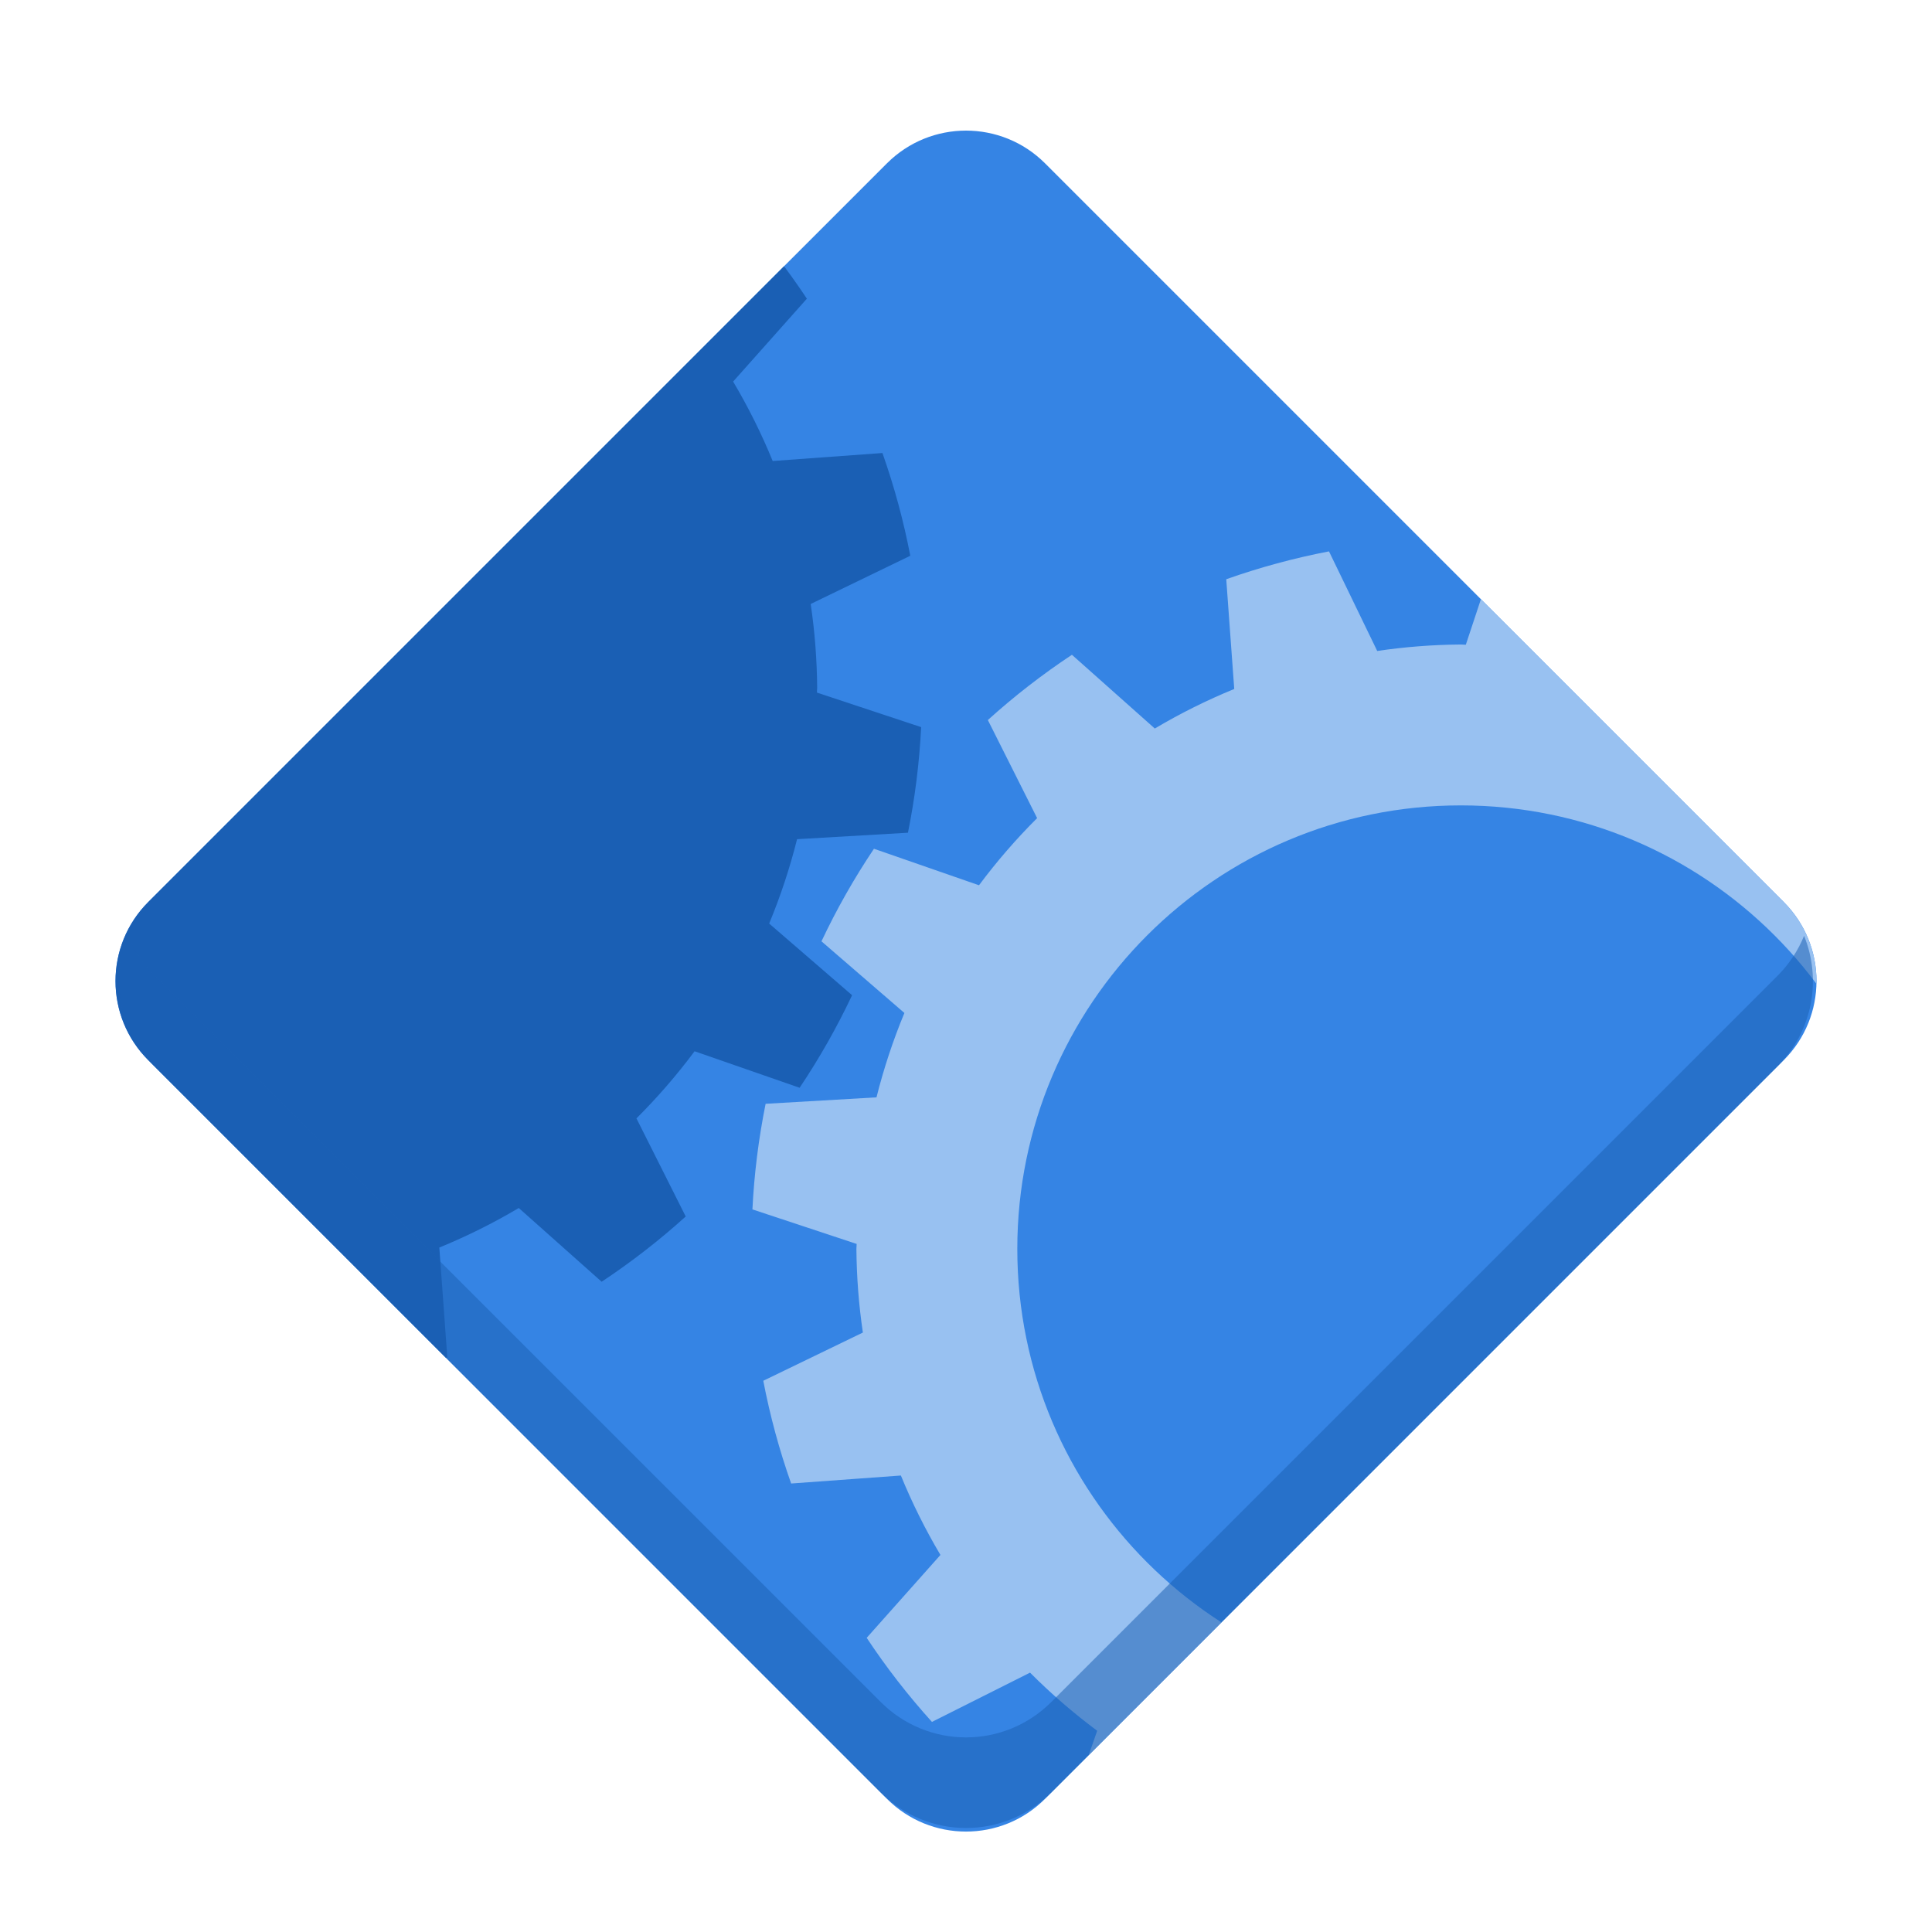
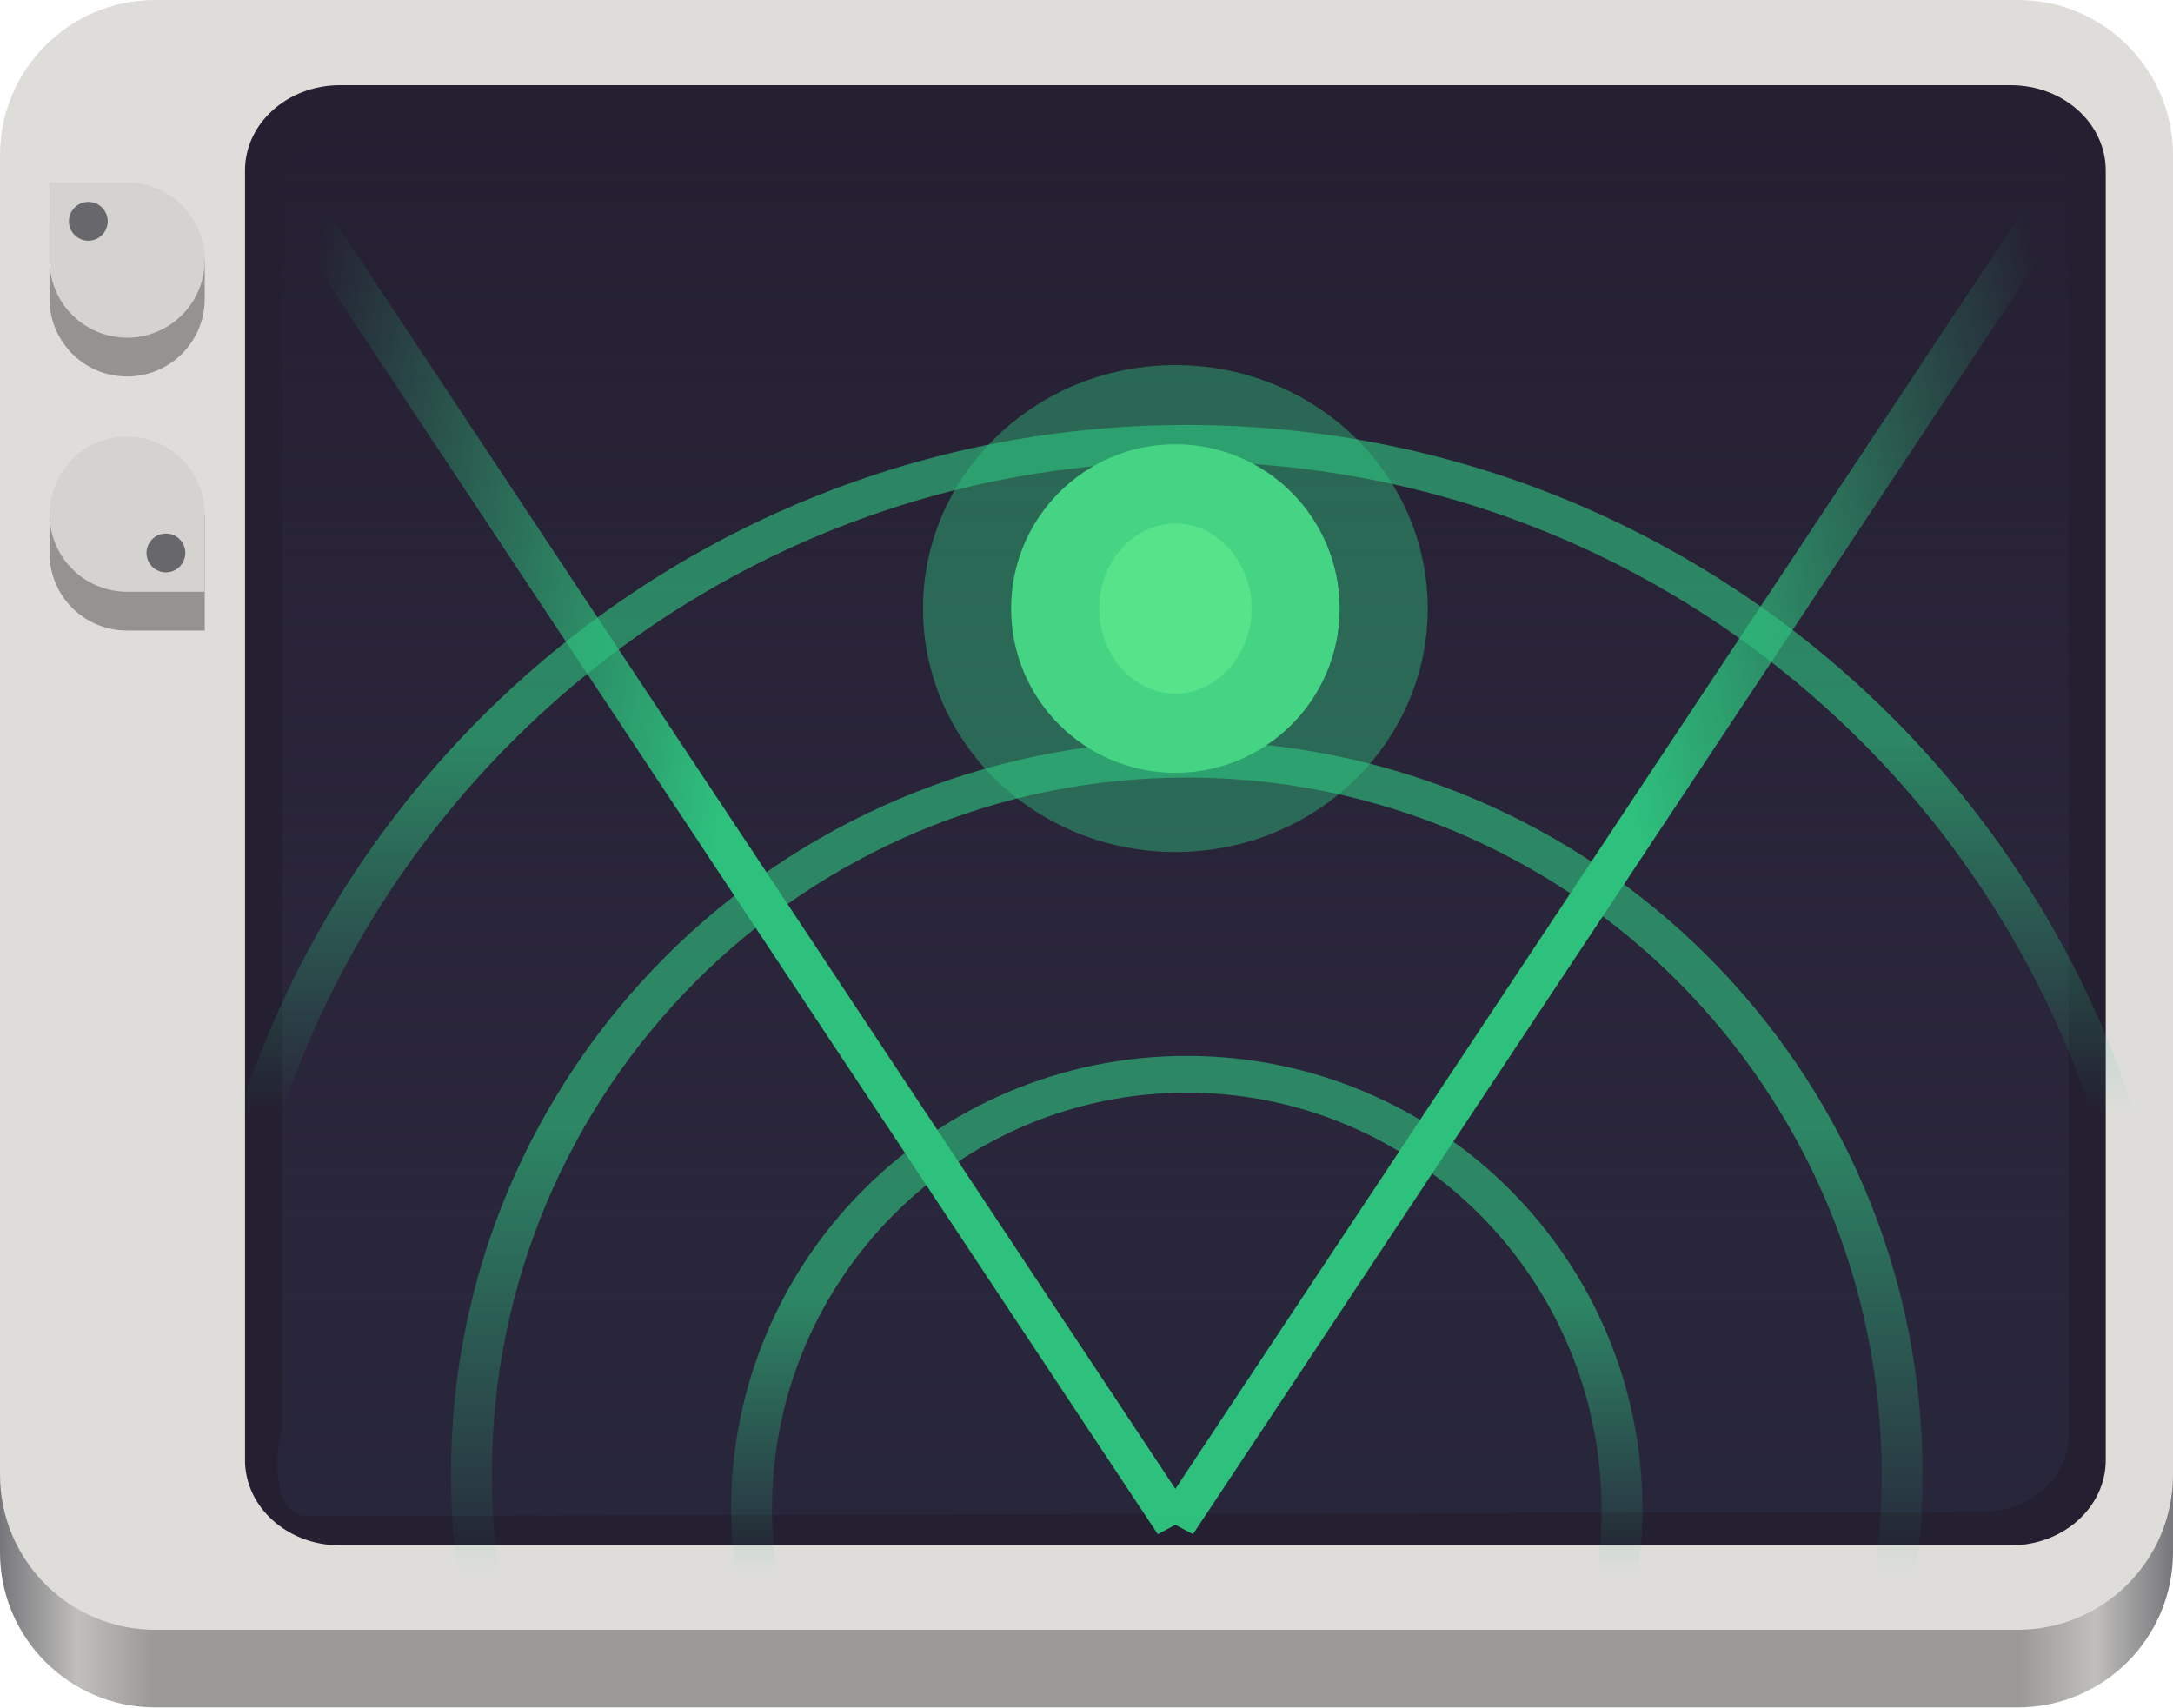
- <svg xmlns="http://www.w3.org/2000/svg" width="33.75mm" height="33.75mm" viewBox="0 0 33.75 33.75" version="1.1" id="svg974">
-   <defs id="defs968">
-     <clipPath clipPathUnits="userSpaceOnUse" id="clipPath18689">
-       <rect clip-path="none" transform="rotate(45)" ry="32" rx="32" y="123.999" x="486.037" height="362.943" width="362.943" id="rect18691" style="display:inline;opacity:1;vector-effect:none;fill:#4a86cf;fill-opacity:1;stroke:none;stroke-width:26.067;stroke-linecap:butt;stroke-linejoin:miter;stroke-miterlimit:4;stroke-dasharray:none;stroke-dashoffset:0;stroke-opacity:1;marker:none;marker-start:none;marker-mid:none;marker-end:none;paint-order:normal;enable-background:new" />
-     </clipPath>
-     <clipPath clipPathUnits="userSpaceOnUse" id="clipPath18689-3">
-       <rect clip-path="none" transform="rotate(45)" ry="32" rx="32" y="123.999" x="486.037" height="362.943" width="362.943" id="rect18691-6" style="display:inline;opacity:1;vector-effect:none;fill:#4a86cf;fill-opacity:1;stroke:none;stroke-width:26.067;stroke-linecap:butt;stroke-linejoin:miter;stroke-miterlimit:4;stroke-dasharray:none;stroke-dashoffset:0;stroke-opacity:1;marker:none;marker-start:none;marker-mid:none;marker-end:none;paint-order:normal;enable-background:new" />
-     </clipPath>
+ <svg xmlns="http://www.w3.org/2000/svg" xmlns:xlink="http://www.w3.org/1999/xlink" width="112" height="88" id="svg11300" version="1.0" style="display:inline;enable-background:new" viewBox="0 0 112 88" xml:space="preserve">
+   <defs id="defs3">
+     <linearGradient id="linearGradient44">
+       <stop style="stop-color:#2ec27e;stop-opacity:1;" offset="0.535" id="stop45" />
+       <stop style="stop-color:#2ec27e;stop-opacity:0;" offset="1" id="stop46" />
+     </linearGradient>
+     <linearGradient id="linearGradient34-1">
+       <stop style="stop-color:#2ec27e;stop-opacity:0;" offset="0.431" id="stop33" />
+       <stop style="stop-color:#2ec27e;stop-opacity:1;" offset="0.741" id="stop34" />
+     </linearGradient>
+     <linearGradient id="linearGradient653">
+       <stop style="stop-color:#28263b;stop-opacity:1;" offset="0" id="stop653" />
+       <stop style="stop-color:#352e48;stop-opacity:0;" offset="1" id="stop654" />
+     </linearGradient>
+     <linearGradient id="linearGradient7">
+       <stop style="stop-color:#67a925;stop-opacity:1;" offset="0" id="stop8" />
+       <stop style="stop-color:#67a925;stop-opacity:0;" offset="1" id="stop9" />
+     </linearGradient>
+     <linearGradient xlink:href="#linearGradient1078" id="linearGradient914" gradientUnits="userSpaceOnUse" gradientTransform="matrix(0.25,0,0,0.25,-460.6069,395.4264)" x1="88.596" y1="-449.394" x2="536.596" y2="-449.394" />
+     <linearGradient id="linearGradient1078">
+       <stop id="stop1066" offset="0" style="stop-color:#77767b;stop-opacity:1" />
+       <stop style="stop-color:#c0bfbc;stop-opacity:1" offset="0.036" id="stop1068" />
+       <stop id="stop1070" offset="0.071" style="stop-color:#9a9996;stop-opacity:1" />
+       <stop style="stop-color:#9a9996;stop-opacity:1" offset="0.929" id="stop1072" />
+       <stop id="stop1074" offset="0.964" style="stop-color:#c0bfbc;stop-opacity:1" />
+       <stop id="stop1076" offset="1" style="stop-color:#77767b;stop-opacity:1" />
+     </linearGradient>
+     <linearGradient xlink:href="#linearGradient653" id="linearGradient20" gradientUnits="userSpaceOnUse" x1="-259.918" y1="268.24" x2="-259.918" y2="192.17" />
+     <linearGradient xlink:href="#linearGradient34-1" id="linearGradient29" x1="-302.884" y1="293.221" x2="-302.884" y2="243.946" gradientUnits="userSpaceOnUse" />
+     <linearGradient xlink:href="#linearGradient34-1" id="linearGradient31" x1="-305.117" y1="306.833" x2="-305.117" y2="226.329" gradientUnits="userSpaceOnUse" />
+     <linearGradient xlink:href="#linearGradient34-1" id="linearGradient38" x1="-303.054" y1="275.077" x2="-303.054" y2="209.076" gradientUnits="userSpaceOnUse" />
+     <radialGradient xlink:href="#linearGradient44" id="radialGradient46" cx="-301.88" cy="274.983" fx="-301.88" fy="274.983" r="47.405" gradientTransform="matrix(1,0,0,3.244934,0,-624.7414)" gradientUnits="userSpaceOnUse" />
  </defs>
-   <g id="layer1" transform="translate(-61.81982,-103.944)">
-     <g transform="matrix(0.2636723,0,0,0.2636723,61.81982,-529.397)" style="display:inline;stroke-width:0.25;enable-background:new" id="g1836">
-       <g transform="matrix(0.25,0,0,0.25,0,2295)" id="g18818" style="stroke-width:0.25">
-         <g style="stroke-width:0.27" transform="matrix(0.9260519,0,0,0.9260519,18.93073,50.87633)" id="g18590">
-           <g style="stroke-width:0.27" id="g18681" clip-path="url(#clipPath18689-3)">
-             <rect style="opacity:1;vector-effect:none;fill:#3584e4;fill-opacity:1;stroke:none;stroke-width:8.221;stroke-linecap:butt;stroke-linejoin:miter;stroke-miterlimit:4;stroke-dasharray:none;stroke-dashoffset:0;stroke-opacity:1;marker:none;marker-start:none;marker-mid:none;marker-end:none;paint-order:normal" id="rect18571" width="424" height="424" x="458.337" y="90.642" rx="10.092" ry="10.092" transform="matrix(0.6052817,0.6052817,-0.6052817,0.6052817,33.44063,99.07363)" clip-path="none" />
-             <circle style="opacity:1;vector-effect:none;fill:#f66151;fill-opacity:1;stroke:none;stroke-width:7.037;stroke-linecap:butt;stroke-linejoin:miter;stroke-miterlimit:4;stroke-dasharray:none;stroke-dashoffset:0;stroke-opacity:1;marker:none;marker-start:none;marker-mid:none;marker-end:none;paint-order:normal" id="path18706" cx="0" cy="0" r="0" transform="translate(0,-212)" />
-             <circle style="opacity:1;vector-effect:none;fill:#f66151;fill-opacity:1;stroke:none;stroke-width:7.037;stroke-linecap:butt;stroke-linejoin:miter;stroke-miterlimit:4;stroke-dasharray:none;stroke-dashoffset:0;stroke-opacity:1;marker:none;marker-start:none;marker-mid:none;marker-end:none;paint-order:normal" id="path18708" cx="0" cy="0" r="0" transform="translate(0,-212)" />
-             <path style="display:inline;opacity:1;vector-effect:none;fill:#98c1f1;fill-opacity:1;stroke:none;stroke-width:7.037;stroke-linecap:butt;stroke-linejoin:miter;stroke-miterlimit:4;stroke-dasharray:none;stroke-dashoffset:0;stroke-opacity:1;marker:none;marker-start:none;marker-mid:none;marker-end:none;paint-order:normal;enable-background:new" d="m 408.92,561.918 -9.886,29.829 a 172.971,172.971 0 0 0 -1.427,-0.071 172.971,172.971 0 0 0 -23.929,1.852 l -13.801,-28.501 a 203.293,203.293 0 0 0 -29.401,7.972 l 2.286,31.405 a 172.971,172.971 0 0 0 -22.732,11.319 l -23.718,-21.103 a 203.293,203.293 0 0 0 -24.059,18.674 l 14.099,28.073 a 172.971,172.971 0 0 0 -16.636,19.211 l -30.058,-10.448 a 203.293,203.293 0 0 0 -15.017,26.488 l 23.73,20.507 a 172.971,172.971 0 0 0 -7.985,24.143 l -31.73,1.849 a 203.293,203.293 0 0 0 -3.778,30.217 l 29.829,9.886 a 172.971,172.971 0 0 0 -0.071,1.427 172.971,172.971 0 0 0 1.852,23.929 l -28.501,13.801 a 203.293,203.293 0 0 0 7.972,29.401 l 31.405,-2.286 a 172.971,172.971 0 0 0 11.319,22.732 l -21.103,23.718 a 203.293,203.293 0 0 0 18.674,24.059 l 28.073,-14.099 a 172.971,172.971 0 0 0 19.211,16.636 l -10.448,30.058 a 203.293,203.293 0 0 0 26.488,15.017 l 20.507,-23.73 a 172.971,172.971 0 0 0 24.143,7.985 l 1.849,31.73 a 203.293,203.293 0 0 0 30.217,3.778 l 9.886,-29.829 a 172.971,172.971 0 0 0 1.427,0.071 172.971,172.971 0 0 0 23.929,-1.852 l 13.801,28.501 a 203.293,203.293 0 0 0 29.401,-7.972 l -2.286,-31.405 a 172.971,172.971 0 0 0 22.732,-11.319 l 23.718,21.103 A 203.293,203.293 0 0 0 532.96,916 l -14.099,-28.073 a 172.971,172.971 0 0 0 16.636,-19.211 l 30.058,10.448 a 203.293,203.293 0 0 0 15.017,-26.488 l -23.73,-20.507 a 172.971,172.971 0 0 0 7.985,-24.143 l 31.73,-1.849 a 203.293,203.293 0 0 0 3.778,-30.217 l -29.829,-9.886 a 172.971,172.971 0 0 0 0.071,-1.427 172.971,172.971 0 0 0 -1.852,-23.929 l 28.501,-13.801 a 203.293,203.293 0 0 0 -7.972,-29.401 l -31.405,2.286 a 172.971,172.971 0 0 0 -11.319,-22.732 l 21.103,-23.718 a 203.293,203.293 0 0 0 -18.674,-24.059 l -28.073,14.099 a 172.971,172.971 0 0 0 -19.211,-16.636 l 10.448,-30.058 A 203.293,203.293 0 0 0 485.636,581.681 l -20.507,23.73 a 172.971,172.971 0 0 0 -24.143,-7.985 l -1.849,-31.73 a 203.293,203.293 0 0 0 -30.217,-3.778 z M 397.607,637.722 A 126.926,126.926 0 0 1 524.532,764.647 126.926,126.926 0 0 1 397.607,891.572 126.926,126.926 0 0 1 270.682,764.647 126.926,126.926 0 0 1 397.607,637.722 Z" id="path18717-4" />
-             <path id="path18758" d="m 51.748,401.284 -9.886,29.829 c -0.476,-0.026 -0.951,-0.05 -1.427,-0.071 -8.01,0.062 -16.005,0.681 -23.929,1.852 L 2.706,404.392 c -9.986,1.918 -19.814,4.583 -29.401,7.972 l 2.286,31.405 c -7.844,3.211 -15.442,6.994 -22.732,11.319 l -23.718,-21.103 c -8.475,5.614 -16.518,11.857 -24.059,18.674 l 14.099,28.073 c -6.009,5.987 -11.569,12.408 -16.636,19.211 l -30.058,-10.448 c -5.661,8.442 -10.68,17.296 -15.017,26.488 l 23.73,20.507 c -3.25,7.841 -5.919,15.91 -7.985,24.143 l -31.73,1.849 c -2.013,9.964 -3.276,20.064 -3.778,30.217 l 29.829,9.886 c -0.026,0.476 -0.05,0.951 -0.071,1.427 0.062,8.01 0.681,16.005 1.852,23.929 l -28.501,13.801 c 1.918,9.986 4.583,19.814 7.972,29.401 l 31.405,-2.286 c 3.211,7.844 6.994,15.442 11.319,22.732 l -21.103,23.718 c 5.614,8.475 11.857,16.518 18.674,24.059 l 28.073,-14.099 c 5.987,6.009 12.408,11.569 19.211,16.636 l -10.448,30.058 c 8.442,5.661 17.296,10.68 26.488,15.017 l 20.507,-23.73 c 7.841,3.25 15.91,5.919 24.143,7.985 l 1.849,31.73 c 9.964,2.013 20.064,3.276 30.217,3.778 l 9.886,-29.829 c 0.476,0.026 0.951,0.05 1.427,0.071 8.01,-0.062 16.005,-0.681 23.929,-1.852 l 13.801,28.501 c 9.986,-1.918 19.814,-4.583 29.401,-7.972 l -2.286,-31.405 c 7.844,-3.211 15.442,-6.994 22.732,-11.319 l 23.718,21.103 c 8.475,-5.614 16.518,-11.857 24.059,-18.674 l -14.099,-28.073 c 6.009,-5.987 11.569,-12.408 16.636,-19.211 l 30.058,10.448 c 5.661,-8.442 10.68,-17.296 15.017,-26.488 l -23.73,-20.507 c 3.25,-7.841 5.919,-15.91 7.985,-24.143 l 31.73,-1.849 c 2.013,-9.964 3.276,-20.064 3.778,-30.217 l -29.829,-9.886 c 0.026,-0.476 0.05,-0.951 0.071,-1.427 -0.062,-8.01 -0.681,-16.005 -1.852,-23.929 l 28.501,-13.801 c -1.918,-9.986 -4.583,-19.814 -7.972,-29.401 l -31.405,2.286 c -3.211,-7.844 -6.994,-15.442 -11.319,-22.732 l 21.103,-23.718 c -5.614,-8.475 -11.857,-16.518 -18.674,-24.059 l -28.073,14.099 c -5.987,-6.009 -12.408,-11.569 -19.211,-16.636 l 10.448,-30.058 c -8.442,-5.661 -17.296,-10.68 -26.488,-15.017 l -20.507,23.73 c -7.841,-3.25 -15.91,-5.919 -24.143,-7.985 l -1.849,-31.73 c -9.964,-2.013 -20.064,-3.276 -30.217,-3.778 z" style="display:inline;opacity:1;vector-effect:none;fill:#1a5fb4;fill-opacity:1;stroke:none;stroke-width:7.037;stroke-linecap:butt;stroke-linejoin:miter;stroke-miterlimit:4;stroke-dasharray:none;stroke-dashoffset:0;stroke-opacity:1;marker:none;marker-start:none;marker-mid:none;marker-end:none;paint-order:normal;enable-background:new" />
-           </g>
-         </g>
-         <path style="display:inline;opacity:0.534;vector-effect:none;fill:#1a5fb4;fill-opacity:1;stroke:none;stroke-width:1.629;stroke-linecap:butt;stroke-linejoin:miter;stroke-miterlimit:4;stroke-dasharray:none;stroke-dashoffset:0;stroke-opacity:1;marker:none;marker-start:none;marker-mid:none;marker-end:none;paint-order:normal;enable-background:new" clip-path="none" d="m 8.477,2676 c -1.171,2.887 -0.583,6.308 1.766,8.656 l 48.102,48.102 c 3.134,3.134 8.179,3.134 11.312,0 l 48.102,-48.102 c 2.348,-2.348 2.937,-5.77 1.766,-8.656 -0.392,0.966 -0.98,1.871 -1.766,2.656 l -48.102,48.102 c -3.134,3.134 -8.179,3.134 -11.312,0 L 10.242,2678.656 C 9.457,2677.871 8.868,2676.965 8.477,2676 Z" transform="matrix(4,0,0,4,0,-10028)" id="rect18571-6" />
+   <g id="layer1" style="display:inline" transform="translate(-8.000004,-200)">
+     <g id="layer4" style="display:none">
+       <rect y="172" x="9.2651362e-08" height="128" width="128" id="hicolor" style="display:inline;overflow:visible;visibility:visible;fill:#f0f0f0;fill-opacity:0;fill-rule:nonzero;stroke:none;stroke-width:0.5;marker:none;enable-background:accumulate" />
+     </g>
+     <g id="layer2" style="display:none">
+       <rect style="display:inline;overflow:visible;visibility:visible;fill:#f0f0f0;fill-opacity:1;fill-rule:nonzero;stroke:none;stroke-width:0.5;marker:none;enable-background:accumulate" id="128" width="128" height="128" x="9.2651362e-08" y="172" />
+     </g>
+     <g id="layer3" style="display:none">
+       <circle cx="64" cy="236" r="59.504" id="circle2892" style="display:inline;opacity:0.1;vector-effect:none;fill:none;fill-opacity:1;stroke:#000000;stroke-width:0.99;stroke-linecap:butt;stroke-linejoin:miter;stroke-miterlimit:4;stroke-dasharray:0.99, 0.99;stroke-dashoffset:0;stroke-opacity:1;marker:none;marker-start:none;marker-mid:none;marker-end:none;paint-order:normal;enable-background:new" />
+       <rect ry="7.929" rx="8.701" y="180.495" x="20.495" height="111.01" width="87.01" id="rect2894" style="display:inline;opacity:0.1;vector-effect:none;fill:none;fill-opacity:1;stroke:#000000;stroke-width:0.99;stroke-linecap:butt;stroke-linejoin:miter;stroke-miterlimit:4;stroke-dasharray:0.99, 0.99;stroke-dashoffset:0;stroke-opacity:1;marker:none;marker-start:none;marker-mid:none;marker-end:none;paint-order:normal;enable-background:new" />
+       <rect ry="7.924" rx="7.924" y="184.495" x="12.495" height="103.01" width="103.01" id="rect2896" style="display:inline;opacity:0.1;vector-effect:none;fill:none;fill-opacity:1;stroke:#000000;stroke-width:0.99;stroke-linecap:butt;stroke-linejoin:miter;stroke-miterlimit:4;stroke-dasharray:0.99, 0.99;stroke-dashoffset:0;stroke-opacity:1;marker:none;marker-start:none;marker-mid:none;marker-end:none;paint-order:normal;enable-background:new" />
+       <rect ry="8.701" rx="7.929" y="200.495" x="8.495" height="87.01" width="111.01" id="rect2898" style="display:inline;opacity:0.1;vector-effect:none;fill:none;fill-opacity:1;stroke:#000000;stroke-width:0.99;stroke-linecap:butt;stroke-linejoin:miter;stroke-miterlimit:4;stroke-dasharray:0.99, 0.99;stroke-dashoffset:0;stroke-opacity:1;marker:none;marker-start:none;marker-mid:none;marker-end:none;paint-order:normal;enable-background:new" />
+       <path id="path2900" d="M 2.6203015e-5,289 H 128" style="display:inline;fill:none;stroke:#62a0ea;stroke-width:2;stroke-linecap:butt;stroke-linejoin:miter;stroke-miterlimit:4;stroke-dasharray:none;stroke-opacity:1;enable-background:new" />
+     </g>
+     <g style="display:inline;enable-background:new" id="g1064" transform="translate(446.4579,4.922089)">
+       <rect ry="8" rx="8" y="207.078" x="-438.458" height="76" width="112" id="rect884" style="display:inline;opacity:1;vector-effect:none;fill:url(#linearGradient914);fill-opacity:1;stroke:none;stroke-width:0.25;stroke-linecap:butt;stroke-linejoin:miter;stroke-miterlimit:4;stroke-dasharray:none;stroke-dashoffset:0;stroke-opacity:1;marker:none;marker-start:none;marker-mid:none;marker-end:none;paint-order:normal;enable-background:new" />
+       <rect style="display:inline;opacity:1;vector-effect:none;fill:#deddda;fill-opacity:1;stroke:none;stroke-width:0.25;stroke-linecap:butt;stroke-linejoin:miter;stroke-miterlimit:4;stroke-dasharray:none;stroke-dashoffset:0;stroke-opacity:1;marker:none;marker-start:none;marker-mid:none;marker-end:none;paint-order:normal;enable-background:new" id="rect886" width="112" height="84" x="-438.458" y="195.078" rx="8" ry="8" />
+       <rect style="display:inline;opacity:1;fill:#241f31;fill-opacity:1;stroke:none;stroke-width:6.149;stroke-dasharray:none;stroke-dashoffset:0;stroke-opacity:1;enable-background:new" id="rect4" width="95.905" height="83.737" x="-351.24" y="188.59" ry="4.89" transform="matrix(1,0,0,0.8987399,-74.58944,29.97555)" />
+       <path id="path6" style="display:inline;opacity:1;fill:url(#linearGradient20);stroke-width:5.412;enable-background:new" d="m -343.876,191.978 h 79.753 c 2.33,0 4.206,1.876 4.206,4.206 v 68.096 c 0,2.33 -1.876,4.199 -4.206,4.206 l -82.686,0.23 c -2.33,0.006 -1.272,-5.563 -1.272,-4.436 v -68.096 c 0,-2.33 1.876,-4.206 4.206,-4.206 z" transform="matrix(1.044254,0,0,0.9385124,-60.42376,21.02301)" />
+       <ellipse style="display:inline;opacity:0.623;fill:none;stroke:url(#linearGradient29);stroke-width:2.02;stroke-dasharray:none;enable-background:new" id="path22" cx="-303.439" cy="268.358" rx="21.482" ry="23.902" transform="matrix(1.044254,0,0,0.9385124,-60.42376,21.02301)" />
+       <ellipse style="display:inline;opacity:0.623;fill:none;stroke:url(#linearGradient31);stroke-width:2.02;stroke-dasharray:none;enable-background:new" id="ellipse22" cx="-303.439" cy="266.436" rx="35.308" ry="39.286" transform="matrix(1.044254,0,0,0.9385124,-60.42376,21.02301)" />
+       <ellipse style="display:inline;opacity:0.623;fill:none;stroke:url(#linearGradient38);stroke-width:2.02;stroke-dasharray:none;enable-background:new" id="ellipse23" cx="-303.439" cy="263.369" rx="48.138" ry="53.562" transform="matrix(1.044254,0,0,0.9385124,-60.42376,21.02301)" />
+       <path style="display:inline;opacity:0.982;fill:none;stroke:url(#radialGradient46);stroke-width:2.02;stroke-dasharray:none;stroke-opacity:1;enable-background:new" d="m -301.981,269.196 -46.537,-78.077 m 46.537,78.077 46.537,-78.077" id="path24" transform="matrix(1.044254,0,0,0.9385124,-62.53192,21.02301)" />
+       <ellipse style="display:inline;opacity:1;fill:#57e389;fill-opacity:1;stroke:#2ec27e;stroke-width:8.7;stroke-linecap:butt;stroke-linejoin:miter;stroke-dasharray:none;stroke-opacity:0.44;paint-order:normal;enable-background:new" id="path26" cx="-304" cy="218.878" rx="8.108" ry="9.022" transform="matrix(1.044254,0,0,0.9385124,-60.42376,21.02301)" />
+       <g id="g25" transform="translate(0.900177,2.19959)">
+         <path id="path1084-5-3" d="m -436.806,204.283 v 4 c 0,2.209 1.791,4 4,4 2.209,0 4,-1.791 4,-4 v -2 l -4,-2 z" style="display:inline;vector-effect:none;fill:#949390;fill-opacity:1;stroke:none;stroke-width:4;stroke-linecap:round;stroke-linejoin:miter;stroke-miterlimit:4;stroke-dasharray:none;stroke-dashoffset:0;stroke-opacity:1;marker:none;marker-start:none;marker-mid:none;marker-end:none;paint-order:normal;enable-background:new" />
+         <path id="path1086-4-6" d="m -436.806,202.283 v 4 a 4,4 0 0 0 4,4 4,4 0 0 0 4,-4 4,4 0 0 0 -4,-4 z" style="display:inline;vector-effect:none;fill:#d5d3cf;fill-opacity:1;stroke:none;stroke-width:4;stroke-linecap:round;stroke-linejoin:miter;stroke-miterlimit:4;stroke-dasharray:none;stroke-dashoffset:0;stroke-opacity:1;marker:none;marker-start:none;marker-mid:none;marker-end:none;paint-order:normal;enable-background:new" />
+         <ellipse ry="1" rx="1" cy="-204.283" cx="-434.806" id="ellipse1088-7-7" style="display:inline;vector-effect:none;fill:#68676b;fill-opacity:1;stroke:none;stroke-width:4;stroke-linecap:round;stroke-linejoin:miter;stroke-miterlimit:4;stroke-dasharray:none;stroke-dashoffset:0;stroke-opacity:1;marker:none;marker-start:none;marker-mid:none;marker-end:none;paint-order:normal;enable-background:new" transform="scale(1,-1)" />
      </g>
-       <rect y="2402" x="-1.5000001e-06" height="128" width="128" id="rect9125-7-2" style="display:inline;opacity:1;vector-effect:none;fill:none;fill-opacity:1;stroke:none;stroke-width:1.25;stroke-linecap:butt;stroke-linejoin:miter;stroke-miterlimit:4;stroke-dasharray:none;stroke-dashoffset:0;stroke-opacity:1;marker:none;marker-start:none;marker-mid:none;marker-end:none;paint-order:normal;enable-background:new" />
+       <g id="g26" transform="translate(-8.448,-2.5)">
+         <path id="path1074-2-5" d="m -327,229 v 6 h -4 c -2.216,0 -4,-1.784 -4,-4 v -2 z" style="display:inline;vector-effect:none;fill:#949390;fill-opacity:1;stroke:none;stroke-width:4;stroke-linecap:round;stroke-linejoin:miter;stroke-miterlimit:4;stroke-dasharray:none;stroke-dashoffset:0;stroke-opacity:1;marker:none;marker-start:none;marker-mid:none;marker-end:none;paint-order:normal;enable-background:new" transform="translate(-92.45794,-4.92209)" />
+         <path id="path1076-0-3" d="m -327,233 v -4 a 4,4 0 0 0 -4,-4 4,4 0 0 0 -4,4 4,4 0 0 0 4,4 z" style="display:inline;vector-effect:none;fill:#d5d3cf;fill-opacity:1;stroke:none;stroke-width:4;stroke-linecap:round;stroke-linejoin:miter;stroke-miterlimit:4;stroke-dasharray:none;stroke-dashoffset:0;stroke-opacity:1;marker:none;marker-start:none;marker-mid:none;marker-end:none;paint-order:normal;enable-background:new" transform="translate(-92.45794,-4.92209)" />
+         <ellipse ry="1" rx="1" cy="231" cx="329" id="ellipse1078-6-5" style="display:inline;vector-effect:none;fill:#68676b;fill-opacity:1;stroke:none;stroke-width:4;stroke-linecap:round;stroke-linejoin:miter;stroke-miterlimit:4;stroke-dasharray:none;stroke-dashoffset:0;stroke-opacity:1;marker:none;marker-start:none;marker-mid:none;marker-end:none;paint-order:normal;enable-background:new" transform="matrix(-1,0,0,1,-92.45794,-4.92209)" />
+       </g>
    </g>
  </g>
</svg>
